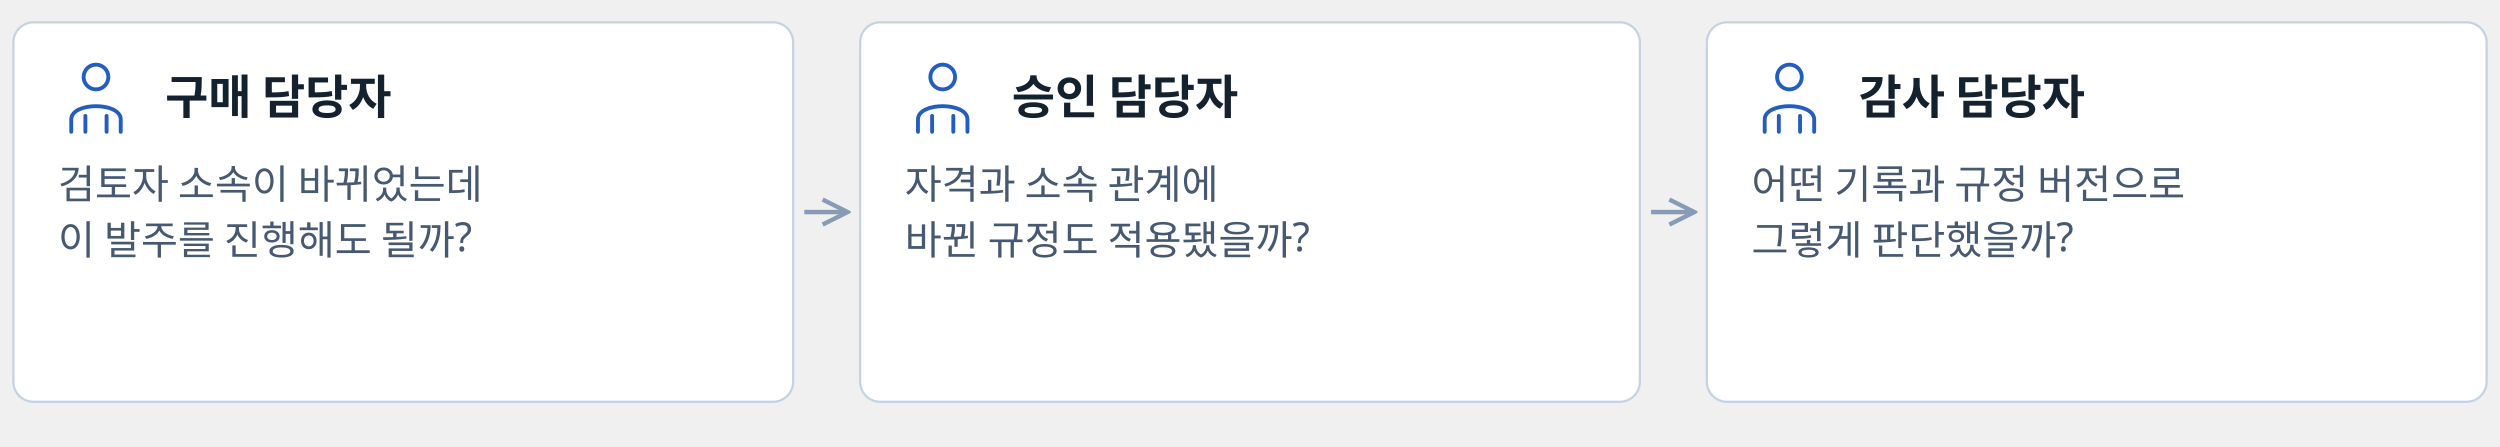
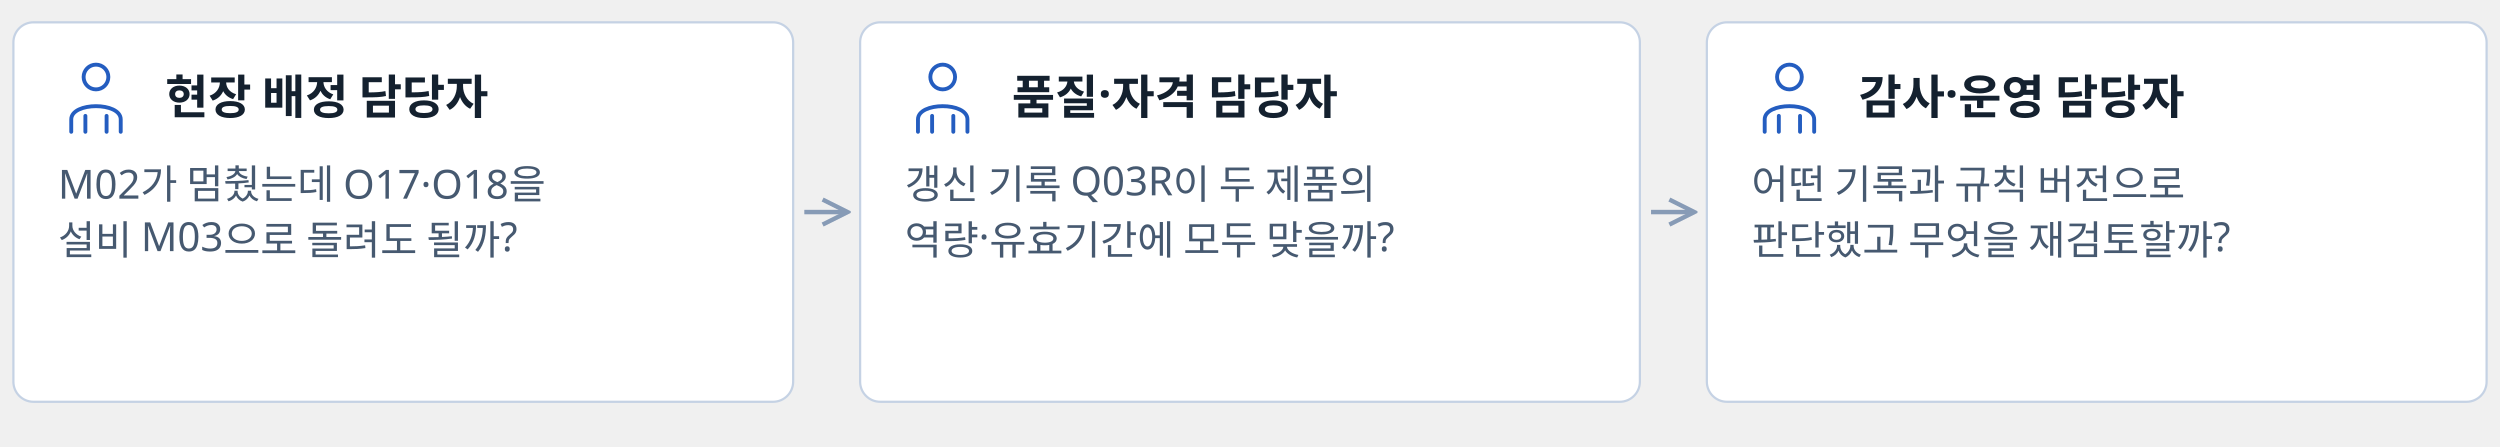
<svg xmlns="http://www.w3.org/2000/svg" viewBox="0 0 1120 200" role="img" aria-labelledby="question-title question-desc" font-family="Pretendard, sans-serif">
  <defs>
    <marker id="question-arrow" viewBox="0 0 10 10" refX="8" refY="5" markerWidth="7" markerHeight="7" orient="auto">
      <path d="M1 1L9 5L1 9" fill="none" stroke="#879bb6" stroke-width="1.4" />
    </marker>
  </defs>
  <g class="step story-step" data-step="0">
    <rect class="story-box" x="6.0" y="10" width="349.333" height="170" rx="9" fill="#fff" stroke="#c5d2e4" />
    <svg x="24.0" y="25" width="38" height="38" viewBox="0 0 48 48" fill="none" stroke="#245dc0" stroke-width="2.2" stroke-linecap="round" stroke-linejoin="round" aria-hidden="true">
      <circle cx="24" cy="12" r="7" />
      <path d="M10 43v-7c0-10 28-10 28 0v7M18 43v-9M30 43v-9" />
    </svg>
-     <text x="74.0" y="51" font-size="21" fill="#14212f" font-weight="700">구매 담당자</text>
-     <text x="26.0" y="89" font-size="18" fill="#465970">검토자 소속이 바뀌었는데</text>
-     <text x="26.0" y="114" font-size="18" fill="#465970">이 발주를 진행해도 될까?</text>
+     <text x="74.0" y="51" font-size="21" fill="#14212f" font-weight="700">현장 배정 담당자</text>
+     <text x="26.0" y="89" font-size="18" fill="#465970">M02가 멈췄는데 O17·O18을</text>
+     <text x="26.0" y="114" font-size="18" fill="#465970">설비 M03으로 돌려도 될까?</text>
  </g>
  <path d="M360.333 95H378.333" fill="none" stroke="#879bb6" stroke-width="2" marker-end="url(#question-arrow)" />
  <g class="step story-step" data-step="1">
    <rect class="story-box" x="385.333" y="10" width="349.333" height="170" rx="9" fill="#fff" stroke="#c5d2e4" />
    <svg x="403.333" y="25" width="38" height="38" viewBox="0 0 48 48" fill="none" stroke="#245dc0" stroke-width="2.2" stroke-linecap="round" stroke-linejoin="round" aria-hidden="true">
      <circle cx="24" cy="12" r="7" />
      <path d="M10 43v-7c0-10 28-10 28 0v7M18 43v-9M30 43v-9" />
    </svg>
-     <text x="453.333" y="51" font-size="21" fill="#14212f" font-weight="700">승인 담당자</text>
-     <text x="405.333" y="89" font-size="18" fill="#465970">자격과 소속 관계에</text>
-     <text x="405.333" y="114" font-size="18" fill="#465970">바뀐 규정도 적용됐을까?</text>
+     <text x="453.333" y="51" font-size="21" fill="#14212f" font-weight="700">품질·자격 담당자</text>
+     <text x="405.333" y="89" font-size="18" fill="#465970">갱신 기록 Q03R이 두 제품의</text>
+     <text x="405.333" y="114" font-size="18" fill="#465970">역량·유효기간에 모두 맞을까?</text>
  </g>
  <path d="M739.667 95H757.667" fill="none" stroke="#879bb6" stroke-width="2" marker-end="url(#question-arrow)" />
  <g class="step story-step" data-step="2">
    <rect class="story-box" x="764.667" y="10" width="349.333" height="170" rx="9" fill="#fff" stroke="#c5d2e4" />
    <svg x="782.667" y="25" width="38" height="38" viewBox="0 0 48 48" fill="none" stroke="#245dc0" stroke-width="2.2" stroke-linecap="round" stroke-linejoin="round" aria-hidden="true">
      <circle cx="24" cy="12" r="7" />
      <path d="M10 43v-7c0-10 28-10 28 0v7M18 43v-9M30 43v-9" />
    </svg>
-     <text x="832.667" y="51" font-size="21" fill="#14212f" font-weight="700">감사 담당자</text>
-     <text x="784.667" y="89" font-size="18" fill="#465970">어떤 기록과 규정 버전으로</text>
-     <text x="784.667" y="114" font-size="18" fill="#465970">그렇게 판단했을까?</text>
+     <text x="832.667" y="51" font-size="21" fill="#14212f" font-weight="700">감사·운영 담당자</text>
+     <text x="784.667" y="89" font-size="18" fill="#465970">어떤 기록과 규칙 버전으로</text>
+     <text x="784.667" y="114" font-size="18" fill="#465970">판단했고 무엇을 재검토할까?</text>
  </g>
</svg>
